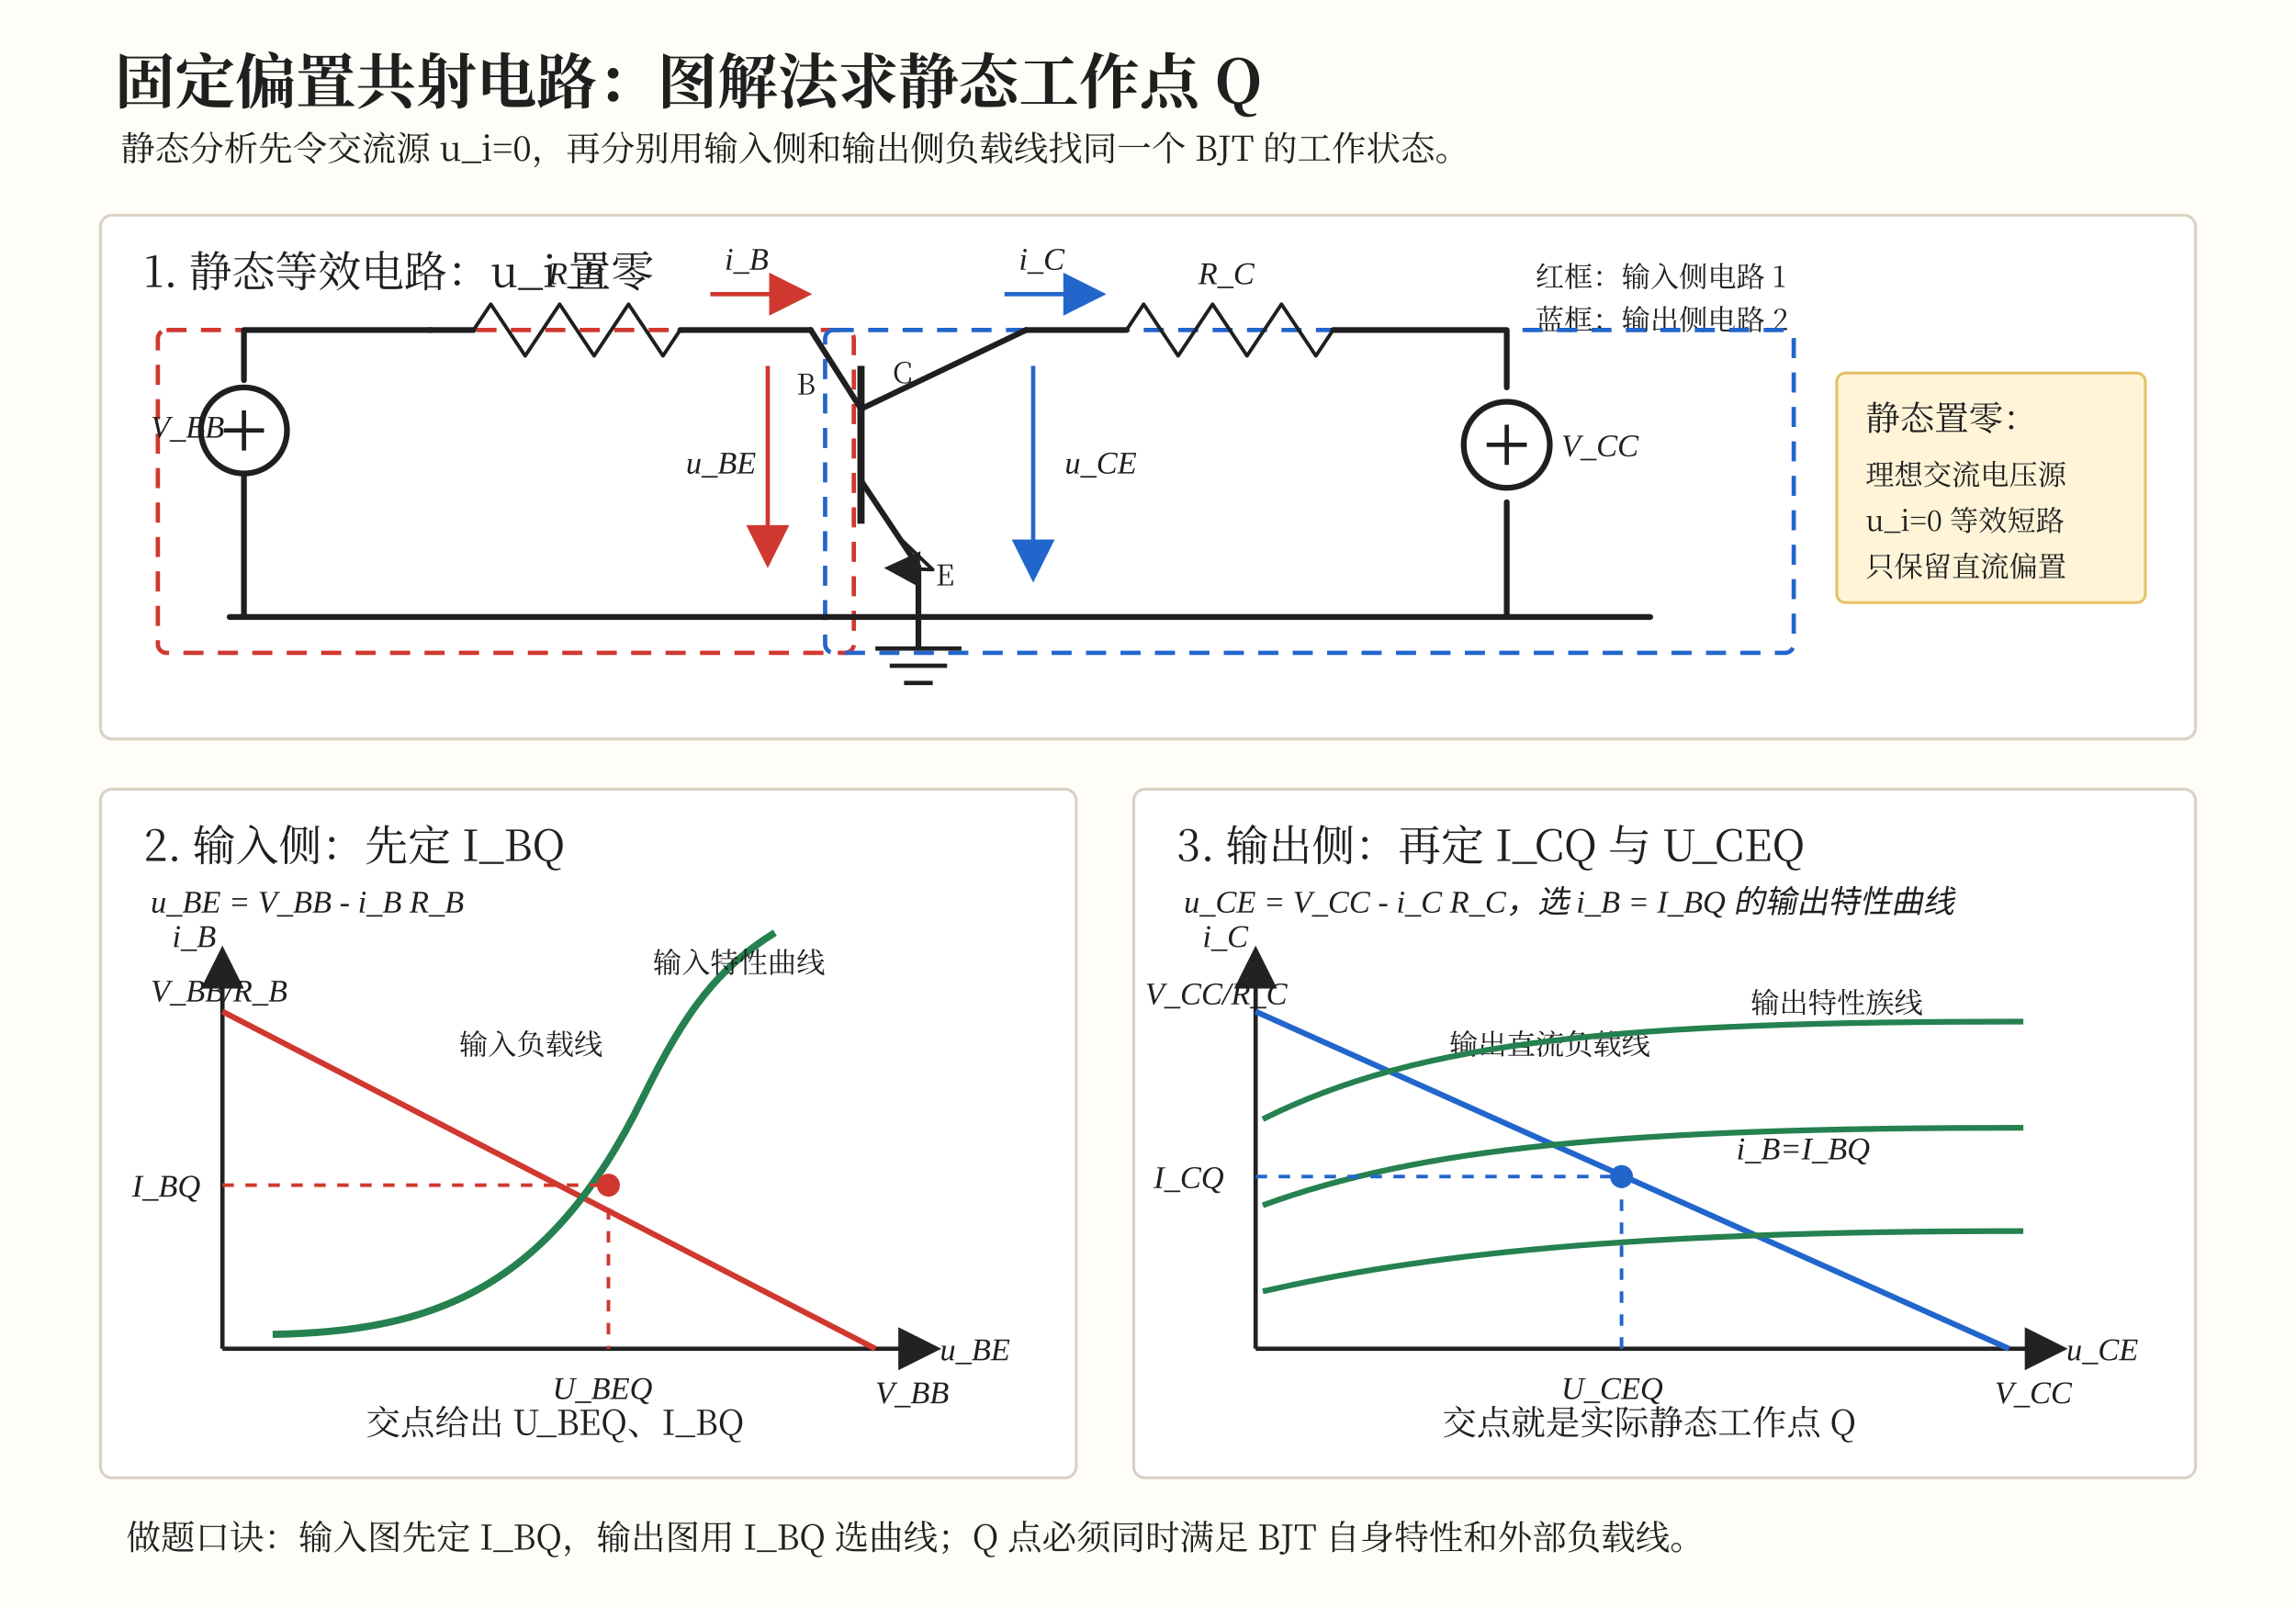
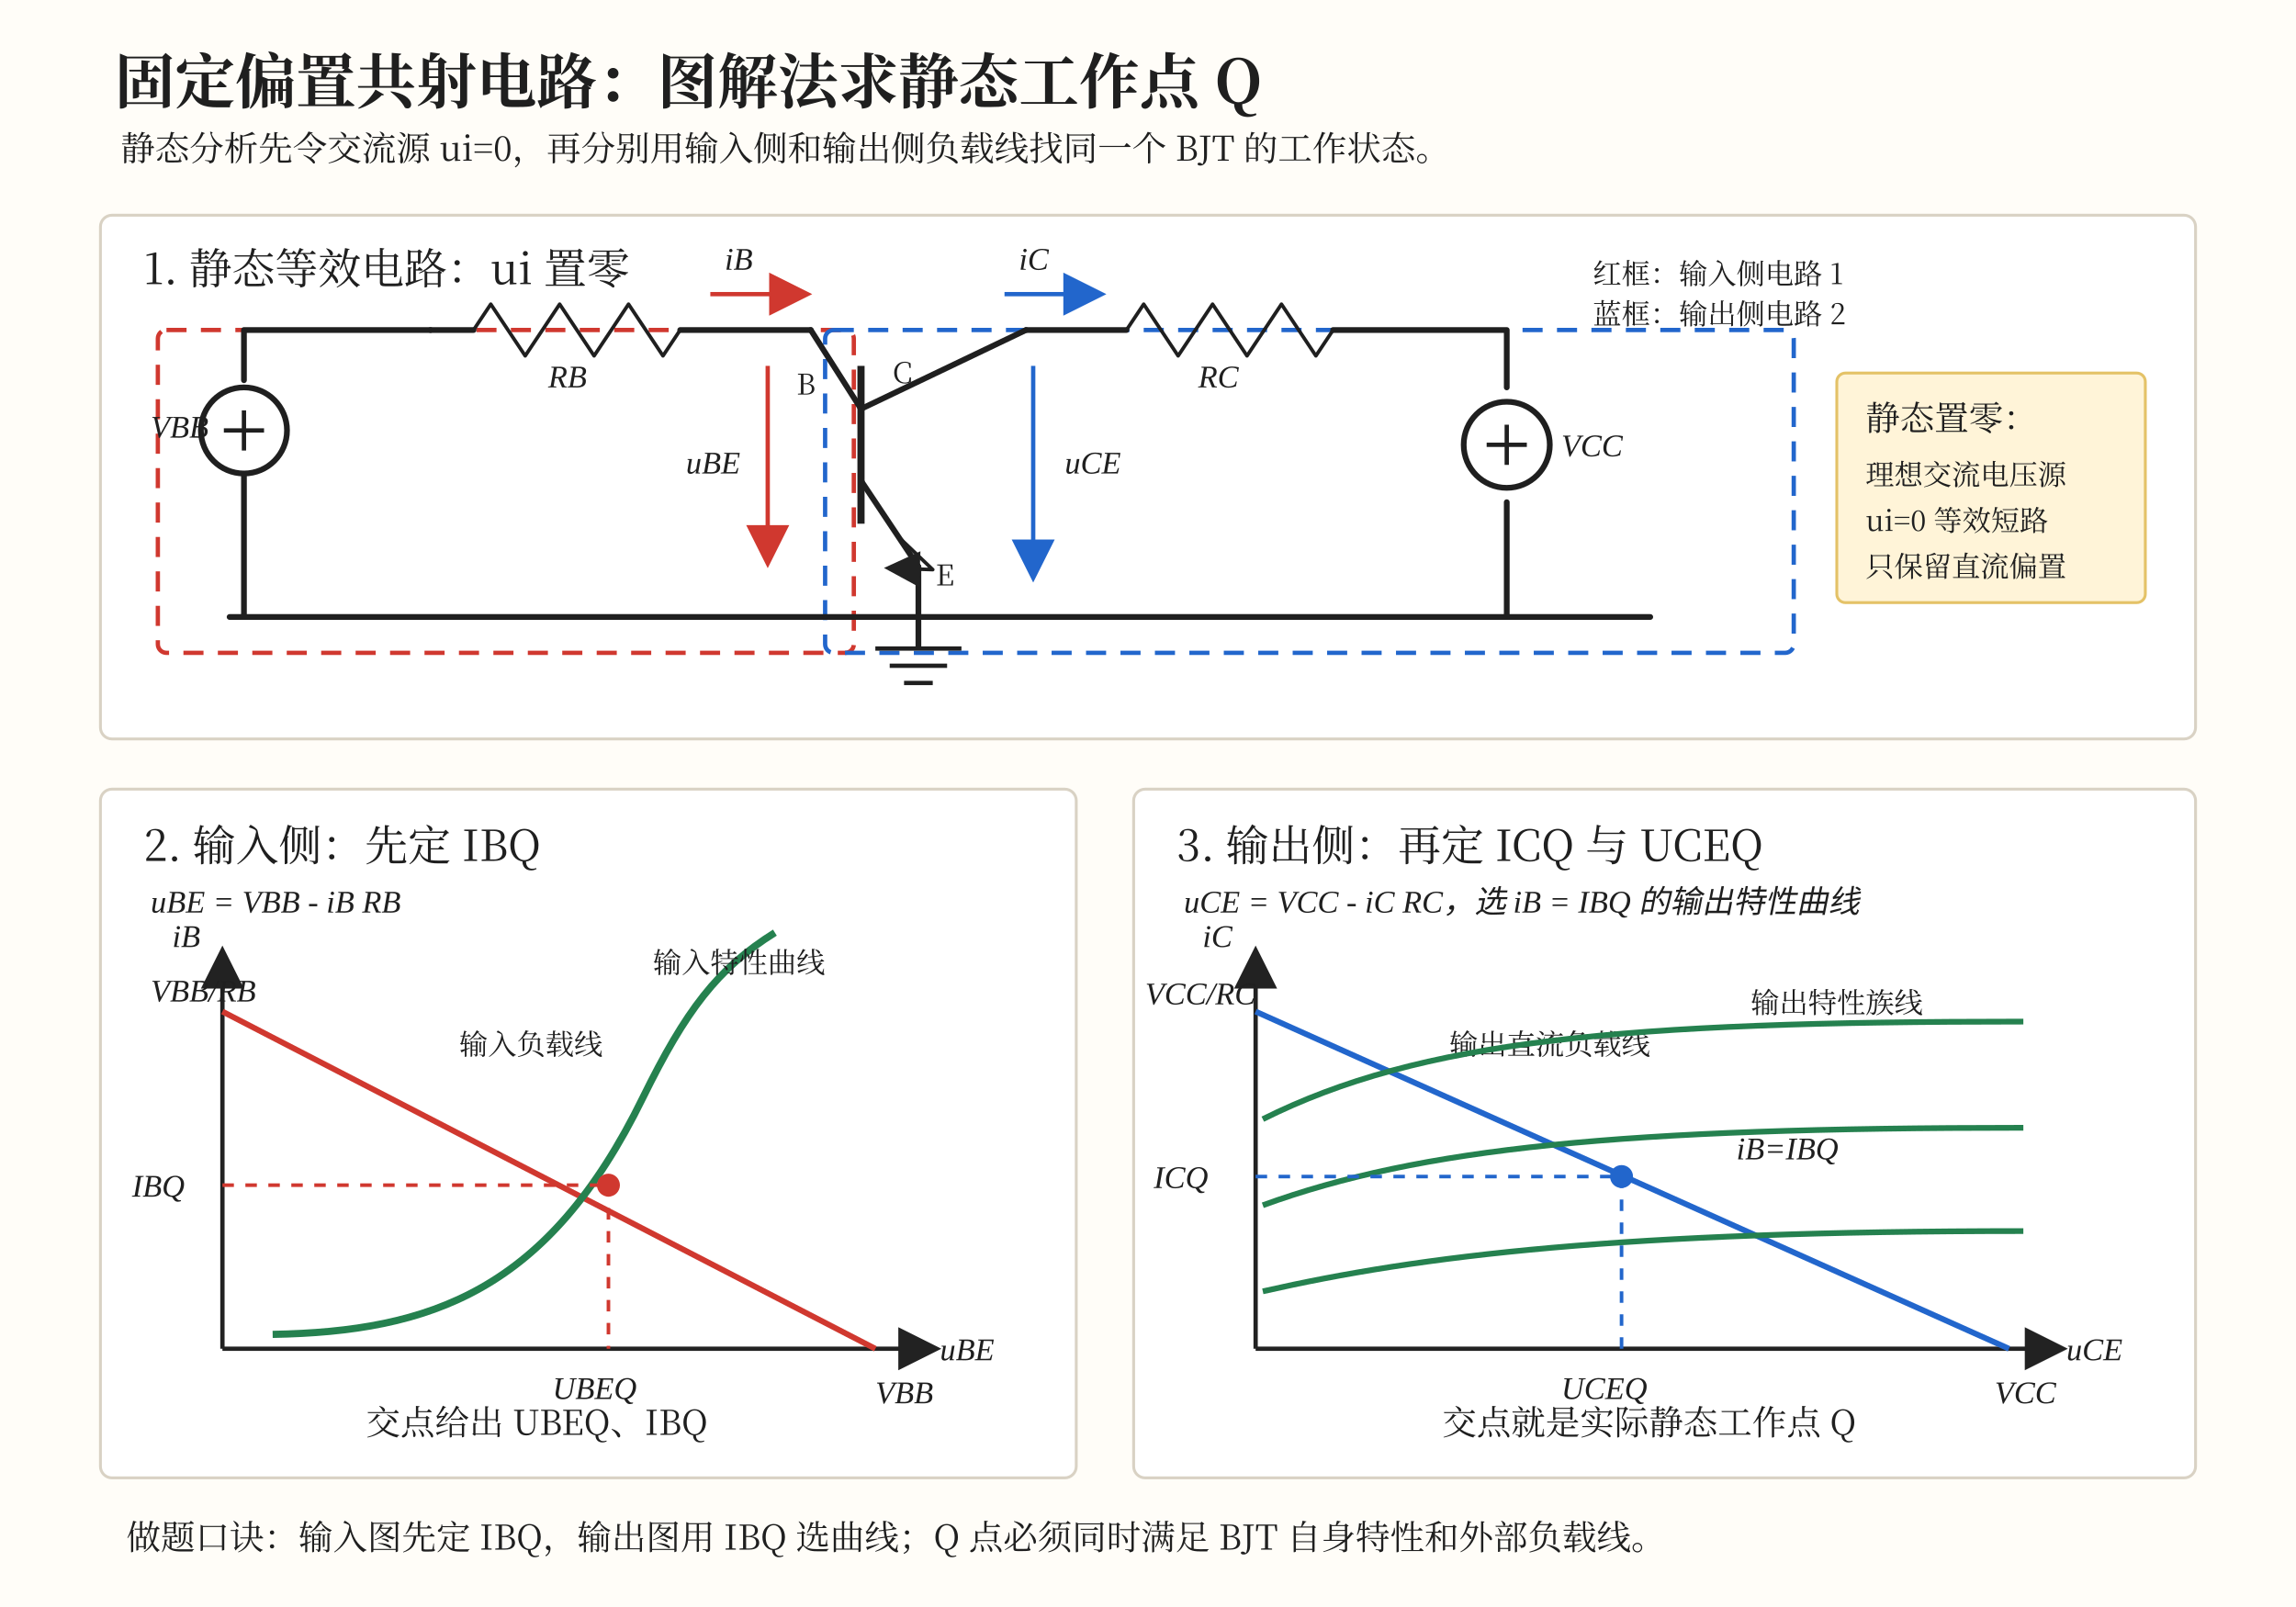
<svg xmlns="http://www.w3.org/2000/svg" width="1600" height="1120" viewBox="0 0 1600 1120" role="img" aria-labelledby="title desc">
  <defs>
    <marker id="arrow" markerWidth="10" markerHeight="10" refX="8" refY="5" orient="auto" markerUnits="strokeWidth">
      <path d="M 0 0 L 10 5 L 0 10 z" fill="#222" />
    </marker>
    <marker id="arrow-red" markerWidth="10" markerHeight="10" refX="8" refY="5" orient="auto" markerUnits="strokeWidth">
      <path d="M 0 0 L 10 5 L 0 10 z" fill="#d0382f" />
    </marker>
    <marker id="arrow-blue" markerWidth="10" markerHeight="10" refX="8" refY="5" orient="auto" markerUnits="strokeWidth">
      <path d="M 0 0 L 10 5 L 0 10 z" fill="#2266cc" />
    </marker>
    <style>
      .bg { fill: #fffdf8; }
      .panel { fill: #ffffff; stroke: #d9d2c4; stroke-width: 2; }
      .wire { stroke: #1f1f1f; stroke-width: 4; fill: none; stroke-linecap: round; stroke-linejoin: round; }
      .thin { stroke: #1f1f1f; stroke-width: 2.5; fill: none; stroke-linecap: round; stroke-linejoin: round; }
      .red { stroke: #d0382f; fill: none; }
      .blue { stroke: #2266cc; fill: none; }
      .green { stroke: #25814f; fill: none; }
      .gray { stroke: #8d8d8d; fill: none; }
      .dash-red { stroke: #d0382f; stroke-width: 3; stroke-dasharray: 14 10; fill: none; }
      .dash-blue { stroke: #2266cc; stroke-width: 3; stroke-dasharray: 14 10; fill: none; }
      .label { font-family: "Songti SC", "Noto Serif CJK SC", serif; font-size: 30px; fill: #1f1f1f; }
      .small { font-family: "Songti SC", "Noto Serif CJK SC", serif; font-size: 24px; fill: #1f1f1f; }
      .tiny { font-family: "Songti SC", "Noto Serif CJK SC", serif; font-size: 20px; fill: #1f1f1f; }
      .title { font-family: "Songti SC", "Noto Serif CJK SC", serif; font-size: 42px; font-weight: 700; fill: #1f1f1f; }
      .math { font-family: "Times New Roman", "Songti SC", serif; font-size: 28px; fill: #1f1f1f; font-style: italic; }
      .math-small { font-family: "Times New Roman", "Songti SC", serif; font-size: 22px; fill: #1f1f1f; font-style: italic; }
      .note { fill: #fff4d8; stroke: #e4c267; stroke-width: 2; }
    </style>
  </defs>
  <rect class="bg" x="0" y="0" width="1600" height="1120" />
  <text class="title" x="80" y="72">固定偏置共射电路：图解法求静态工作点 Q</text>
-   <text class="small" x="84" y="112">静态分析先令交流源 u_i=0，再分别用输入侧和输出侧负载线找同一个 BJT 的工作状态。</text>
+   <text class="small" x="84" y="112">静态分析先令交流源 ui=0，再分别用输入侧和输出侧负载线找同一个 BJT 的工作状态。</text>
  <rect class="panel" x="70" y="150" width="1460" height="365" rx="8" />
  <rect class="panel" x="70" y="550" width="680" height="480" rx="8" />
  <rect class="panel" x="790" y="550" width="740" height="480" rx="8" />
-   <text class="label" x="100" y="200">1. 静态等效电路：u_i 置零</text>
-   <text class="tiny" x="1070" y="200" fill="#d0382f">红框：输入侧电路 1</text>
-   <text class="tiny" x="1070" y="230" fill="#2266cc">蓝框：输出侧电路 2</text>
+   <text class="label" x="100" y="198">1. 静态等效电路：ui 置零</text>
+   <text class="tiny" x="1110" y="198" fill="#d0382f">红框：输入侧电路 1</text>
+   <text class="tiny" x="1110" y="226" fill="#2266cc">蓝框：输出侧电路 2</text>
  <rect class="dash-red" x="110" y="230" width="485" height="225" rx="6" />
  <rect class="dash-blue" x="575" y="230" width="675" height="225" rx="6" />
  <path class="wire" d="M 160 430 L 1150 430" />
  <path class="wire" d="M 170 430 L 170 330" />
  <path class="wire" d="M 170 265 L 170 230 L 300 230" />
  <circle cx="170" cy="300" r="30" fill="#fff" stroke="#1f1f1f" stroke-width="4" />
  <line x1="156" y1="300" x2="184" y2="300" stroke="#1f1f1f" stroke-width="3" />
  <line x1="170" y1="286" x2="170" y2="314" stroke="#1f1f1f" stroke-width="3" />
-   <text class="math-small" x="105" y="305">V_BB</text>
+   <text class="math-small" x="105" y="305">VBB</text>
  <path class="wire" d="M 300 230 L 330 230" />
  <path class="thin" d="M 330 230 l 12 -18 l 24 36 l 24 -36 l 24 36 l 24 -36 l 24 36 l 12 -18" />
  <path class="wire" d="M 474 230 L 565 230" />
-   <text class="math-small" x="382" y="198">R_B</text>
+   <text class="math-small" x="382" y="270">RB</text>
  <line x1="600" y1="255" x2="600" y2="365" stroke="#1f1f1f" stroke-width="5" />
  <path class="wire" d="M 565 230 L 600 285" />
  <path class="wire" d="M 600 335 L 640 395" />
  <path class="wire" d="M 640 395 L 640 430" />
  <path class="wire" d="M 600 285 L 715 230" />
  <path class="thin" d="M 628 376 L 650 397 L 621 396" marker-end="url(#arrow)" />
  <text class="tiny" x="622" y="267">C</text>
  <text class="tiny" x="555" y="275">B</text>
  <text class="tiny" x="652" y="408">E</text>
  <path class="wire" d="M 715 230 L 785 230" />
  <path class="thin" d="M 785 230 l 12 -18 l 24 36 l 24 -36 l 24 36 l 24 -36 l 24 36 l 12 -18" />
  <path class="wire" d="M 929 230 L 1050 230 L 1050 270" />
-   <text class="math-small" x="835" y="198">R_C</text>
+   <text class="math-small" x="835" y="270">RC</text>
  <circle cx="1050" cy="310" r="30" fill="#fff" stroke="#1f1f1f" stroke-width="4" />
  <line x1="1036" y1="310" x2="1064" y2="310" stroke="#1f1f1f" stroke-width="3" />
  <line x1="1050" y1="296" x2="1050" y2="324" stroke="#1f1f1f" stroke-width="3" />
  <path class="wire" d="M 1050 350 L 1050 430" />
-   <text class="math-small" x="1088" y="318">V_CC</text>
+   <text class="math-small" x="1088" y="318">VCC</text>
  <line x1="640" y1="430" x2="640" y2="452" stroke="#1f1f1f" stroke-width="4" />
  <line x1="610" y1="452" x2="670" y2="452" stroke="#1f1f1f" stroke-width="3" />
  <line x1="620" y1="464" x2="660" y2="464" stroke="#1f1f1f" stroke-width="3" />
  <line x1="630" y1="476" x2="650" y2="476" stroke="#1f1f1f" stroke-width="3" />
  <path class="red" stroke-width="3" d="M 495 205 L 560 205" marker-end="url(#arrow-red)" />
-   <text class="math-small" x="505" y="188" fill="#d0382f">i_B</text>
+   <text class="math-small" x="505" y="188" fill="#d0382f">iB</text>
  <path class="blue" stroke-width="3" d="M 700 205 L 765 205" marker-end="url(#arrow-blue)" />
-   <text class="math-small" x="710" y="188" fill="#2266cc">i_C</text>
+   <text class="math-small" x="710" y="188" fill="#2266cc">iC</text>
  <path class="red" stroke-width="3" d="M 535 255 L 535 390" marker-end="url(#arrow-red)" />
-   <text class="math-small" x="478" y="330" fill="#d0382f">u_BE</text>
+   <text class="math-small" x="478" y="330" fill="#d0382f">uBE</text>
  <path class="blue" stroke-width="3" d="M 720 255 L 720 400" marker-end="url(#arrow-blue)" />
-   <text class="math-small" x="742" y="330" fill="#2266cc">u_CE</text>
+   <text class="math-small" x="742" y="330" fill="#2266cc">uCE</text>
  <rect class="note" x="1280" y="260" width="215" height="160" rx="6" />
  <text class="small" x="1300" y="300">静态置零：</text>
  <text class="tiny" x="1300" y="338">理想交流电压源</text>
-   <text class="tiny" x="1300" y="370">u_i=0 等效短路</text>
+   <text class="tiny" x="1300" y="370">ui=0 等效短路</text>
  <text class="tiny" x="1300" y="402">只保留直流偏置</text>
-   <text class="label" x="100" y="600">2. 输入侧：先定 I_BQ</text>
-   <text class="math-small" x="105" y="636">u_BE = V_BB - i_B R_B</text>
+   <text class="label" x="100" y="600">2. 输入侧：先定 IBQ</text>
+   <text class="math-small" x="105" y="636">uBE = VBB - iB RB</text>
  <line x1="155" y1="940" x2="650" y2="940" stroke="#222" stroke-width="3" marker-end="url(#arrow)" />
  <line x1="155" y1="940" x2="155" y2="665" stroke="#222" stroke-width="3" marker-end="url(#arrow)" />
-   <text class="math-small" x="655" y="948">u_BE</text>
-   <text class="math-small" x="120" y="660">i_B</text>
-   <text class="math-small" x="105" y="698">V_BB/R_B</text>
-   <text class="math-small" x="610" y="978">V_BB</text>
+   <text class="math-small" x="655" y="948">uBE</text>
+   <text class="math-small" x="120" y="660">iB</text>
+   <text class="math-small" x="105" y="698">VBB/RB</text>
+   <text class="math-small" x="610" y="978">VBB</text>
  <path class="red" stroke-width="4" d="M 155 705 L 610 940" />
  <text class="tiny" x="320" y="735" fill="#d0382f">输入负载线</text>
  <path class="green" stroke-width="5" d="M 190 930 C 300 928, 382 900, 448 765 C 478 704, 500 675, 540 650" />
  <text class="tiny" x="455" y="678" fill="#25814f">输入特性曲线</text>
  <circle cx="424" cy="826" r="8" fill="#d0382f" />
  <line x1="424" y1="826" x2="424" y2="940" stroke="#d0382f" stroke-width="2.5" stroke-dasharray="8 8" />
  <line x1="155" y1="826" x2="424" y2="826" stroke="#d0382f" stroke-width="2.5" stroke-dasharray="8 8" />
-   <text class="math-small" x="385" y="975" fill="#d0382f">U_BEQ</text>
-   <text class="math-small" x="92" y="834" fill="#d0382f">I_BQ</text>
-   <text class="small" x="255" y="1000">交点给出 U_BEQ、I_BQ</text>
-   <text class="label" x="820" y="600">3. 输出侧：再定 I_CQ 与 U_CEQ</text>
-   <text class="math-small" x="825" y="636">u_CE = V_CC - i_C R_C，选 i_B = I_BQ 的输出特性曲线</text>
+   <text class="math-small" x="385" y="975" fill="#d0382f">UBEQ</text>
+   <text class="math-small" x="92" y="834" fill="#d0382f">IBQ</text>
+   <text class="small" x="255" y="1000">交点给出 UBEQ、IBQ</text>
+   <text class="label" x="820" y="600">3. 输出侧：再定 ICQ 与 UCEQ</text>
+   <text class="math-small" x="825" y="636">uCE = VCC - iC RC，选 iB = IBQ 的输出特性曲线</text>
  <line x1="875" y1="940" x2="1435" y2="940" stroke="#222" stroke-width="3" marker-end="url(#arrow)" />
  <line x1="875" y1="940" x2="875" y2="665" stroke="#222" stroke-width="3" marker-end="url(#arrow)" />
-   <text class="math-small" x="1440" y="948">u_CE</text>
-   <text class="math-small" x="838" y="660">i_C</text>
-   <text class="math-small" x="798" y="700">V_CC/R_C</text>
-   <text class="math-small" x="1390" y="978">V_CC</text>
+   <text class="math-small" x="1440" y="948">uCE</text>
+   <text class="math-small" x="838" y="660">iC</text>
+   <text class="math-small" x="798" y="700">VCC/RC</text>
+   <text class="math-small" x="1390" y="978">VCC</text>
  <path class="blue" stroke-width="4" d="M 875 705 L 1400 940" />
  <text class="tiny" x="1010" y="735" fill="#2266cc">输出直流负载线</text>
  <path class="green" stroke-width="4" d="M 880 900 C 990 875, 1130 858, 1410 858" />
  <path class="green" stroke-width="4" d="M 880 840 C 990 800, 1130 786, 1410 786" />
  <path class="green" stroke-width="4" d="M 880 780 C 990 725, 1130 712, 1410 712" />
  <text class="tiny" x="1220" y="706" fill="#25814f">输出特性族线</text>
-   <text class="math-small" x="1210" y="808" fill="#25814f">i_B=I_BQ</text>
+   <text class="math-small" x="1210" y="808" fill="#25814f">iB=IBQ</text>
  <circle cx="1130" cy="820" r="8" fill="#2266cc" />
  <line x1="1130" y1="820" x2="1130" y2="940" stroke="#2266cc" stroke-width="2.5" stroke-dasharray="8 8" />
  <line x1="875" y1="820" x2="1130" y2="820" stroke="#2266cc" stroke-width="2.5" stroke-dasharray="8 8" />
-   <text class="math-small" x="1088" y="975" fill="#2266cc">U_CEQ</text>
-   <text class="math-small" x="804" y="828" fill="#2266cc">I_CQ</text>
+   <text class="math-small" x="1088" y="975" fill="#2266cc">UCEQ</text>
+   <text class="math-small" x="804" y="828" fill="#2266cc">ICQ</text>
  <text class="small" x="1005" y="1000">交点就是实际静态工作点 Q</text>
-   <text class="small" x="88" y="1080">做题口诀：输入图先定 I_BQ，输出图用 I_BQ 选曲线；Q 点必须同时满足 BJT 自身特性和外部负载线。</text>
+   <text class="small" x="88" y="1080">做题口诀：输入图先定 IBQ，输出图用 IBQ 选曲线；Q 点必须同时满足 BJT 自身特性和外部负载线。</text>
</svg>
